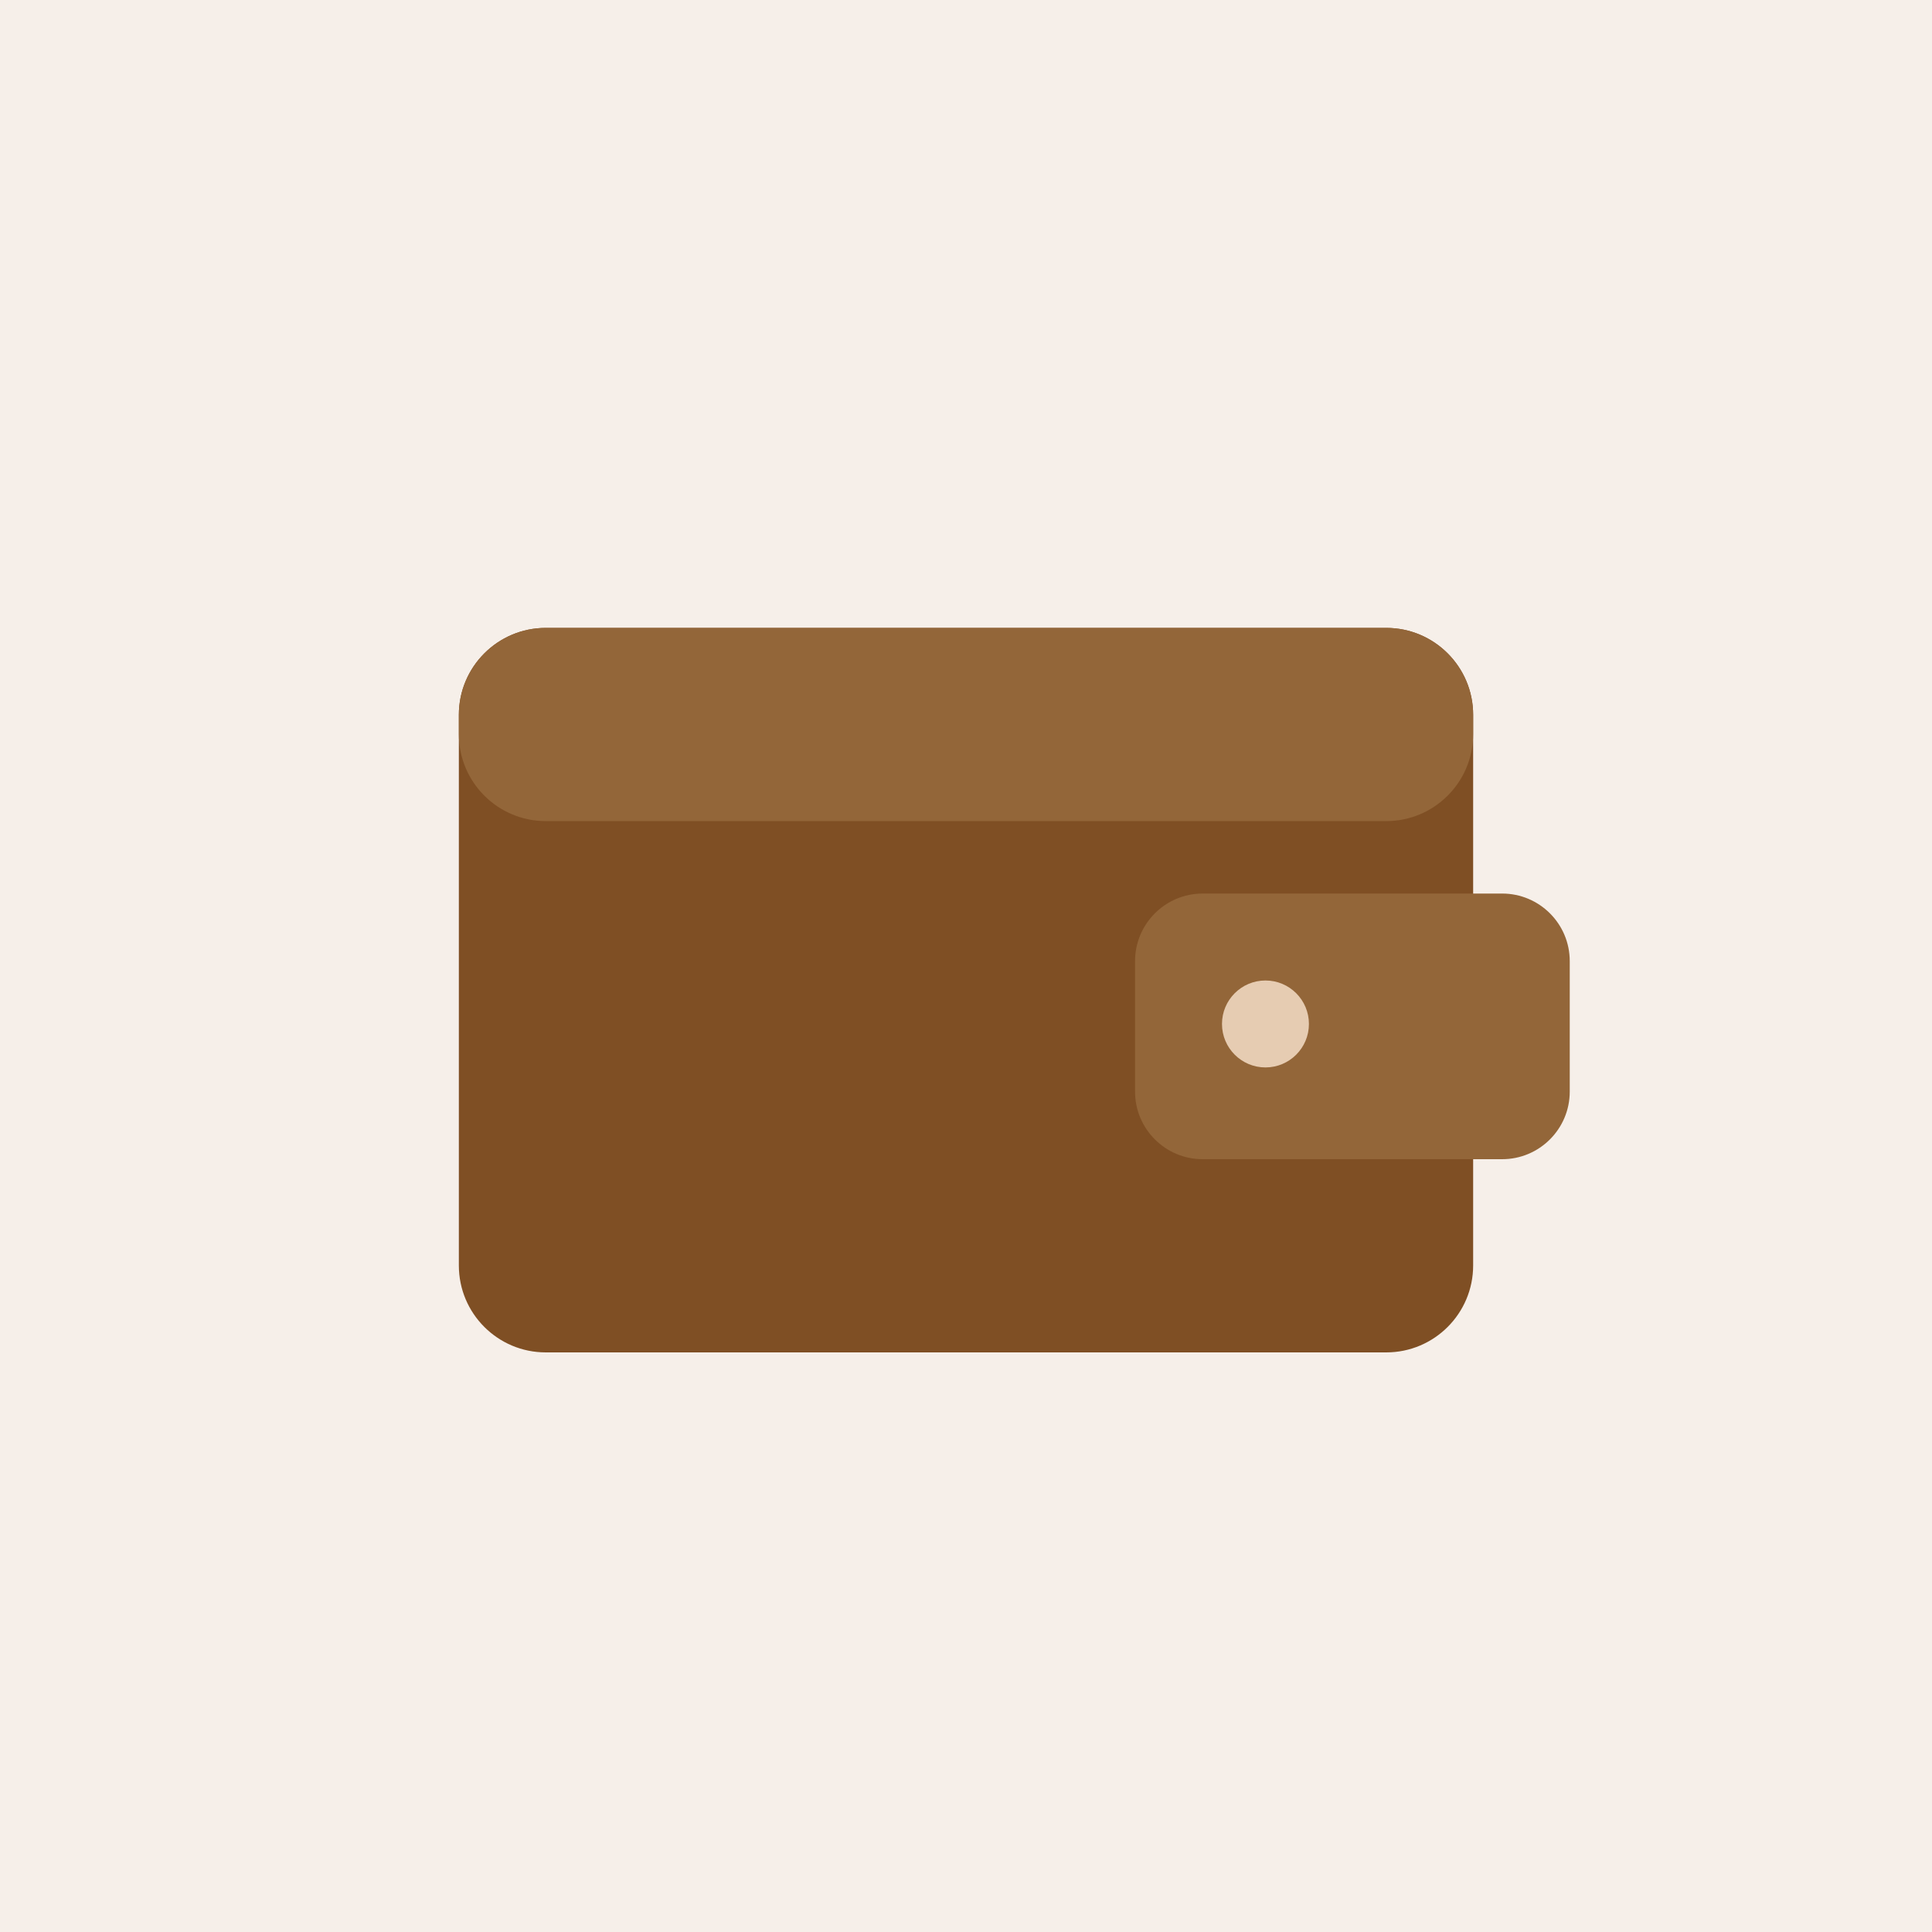
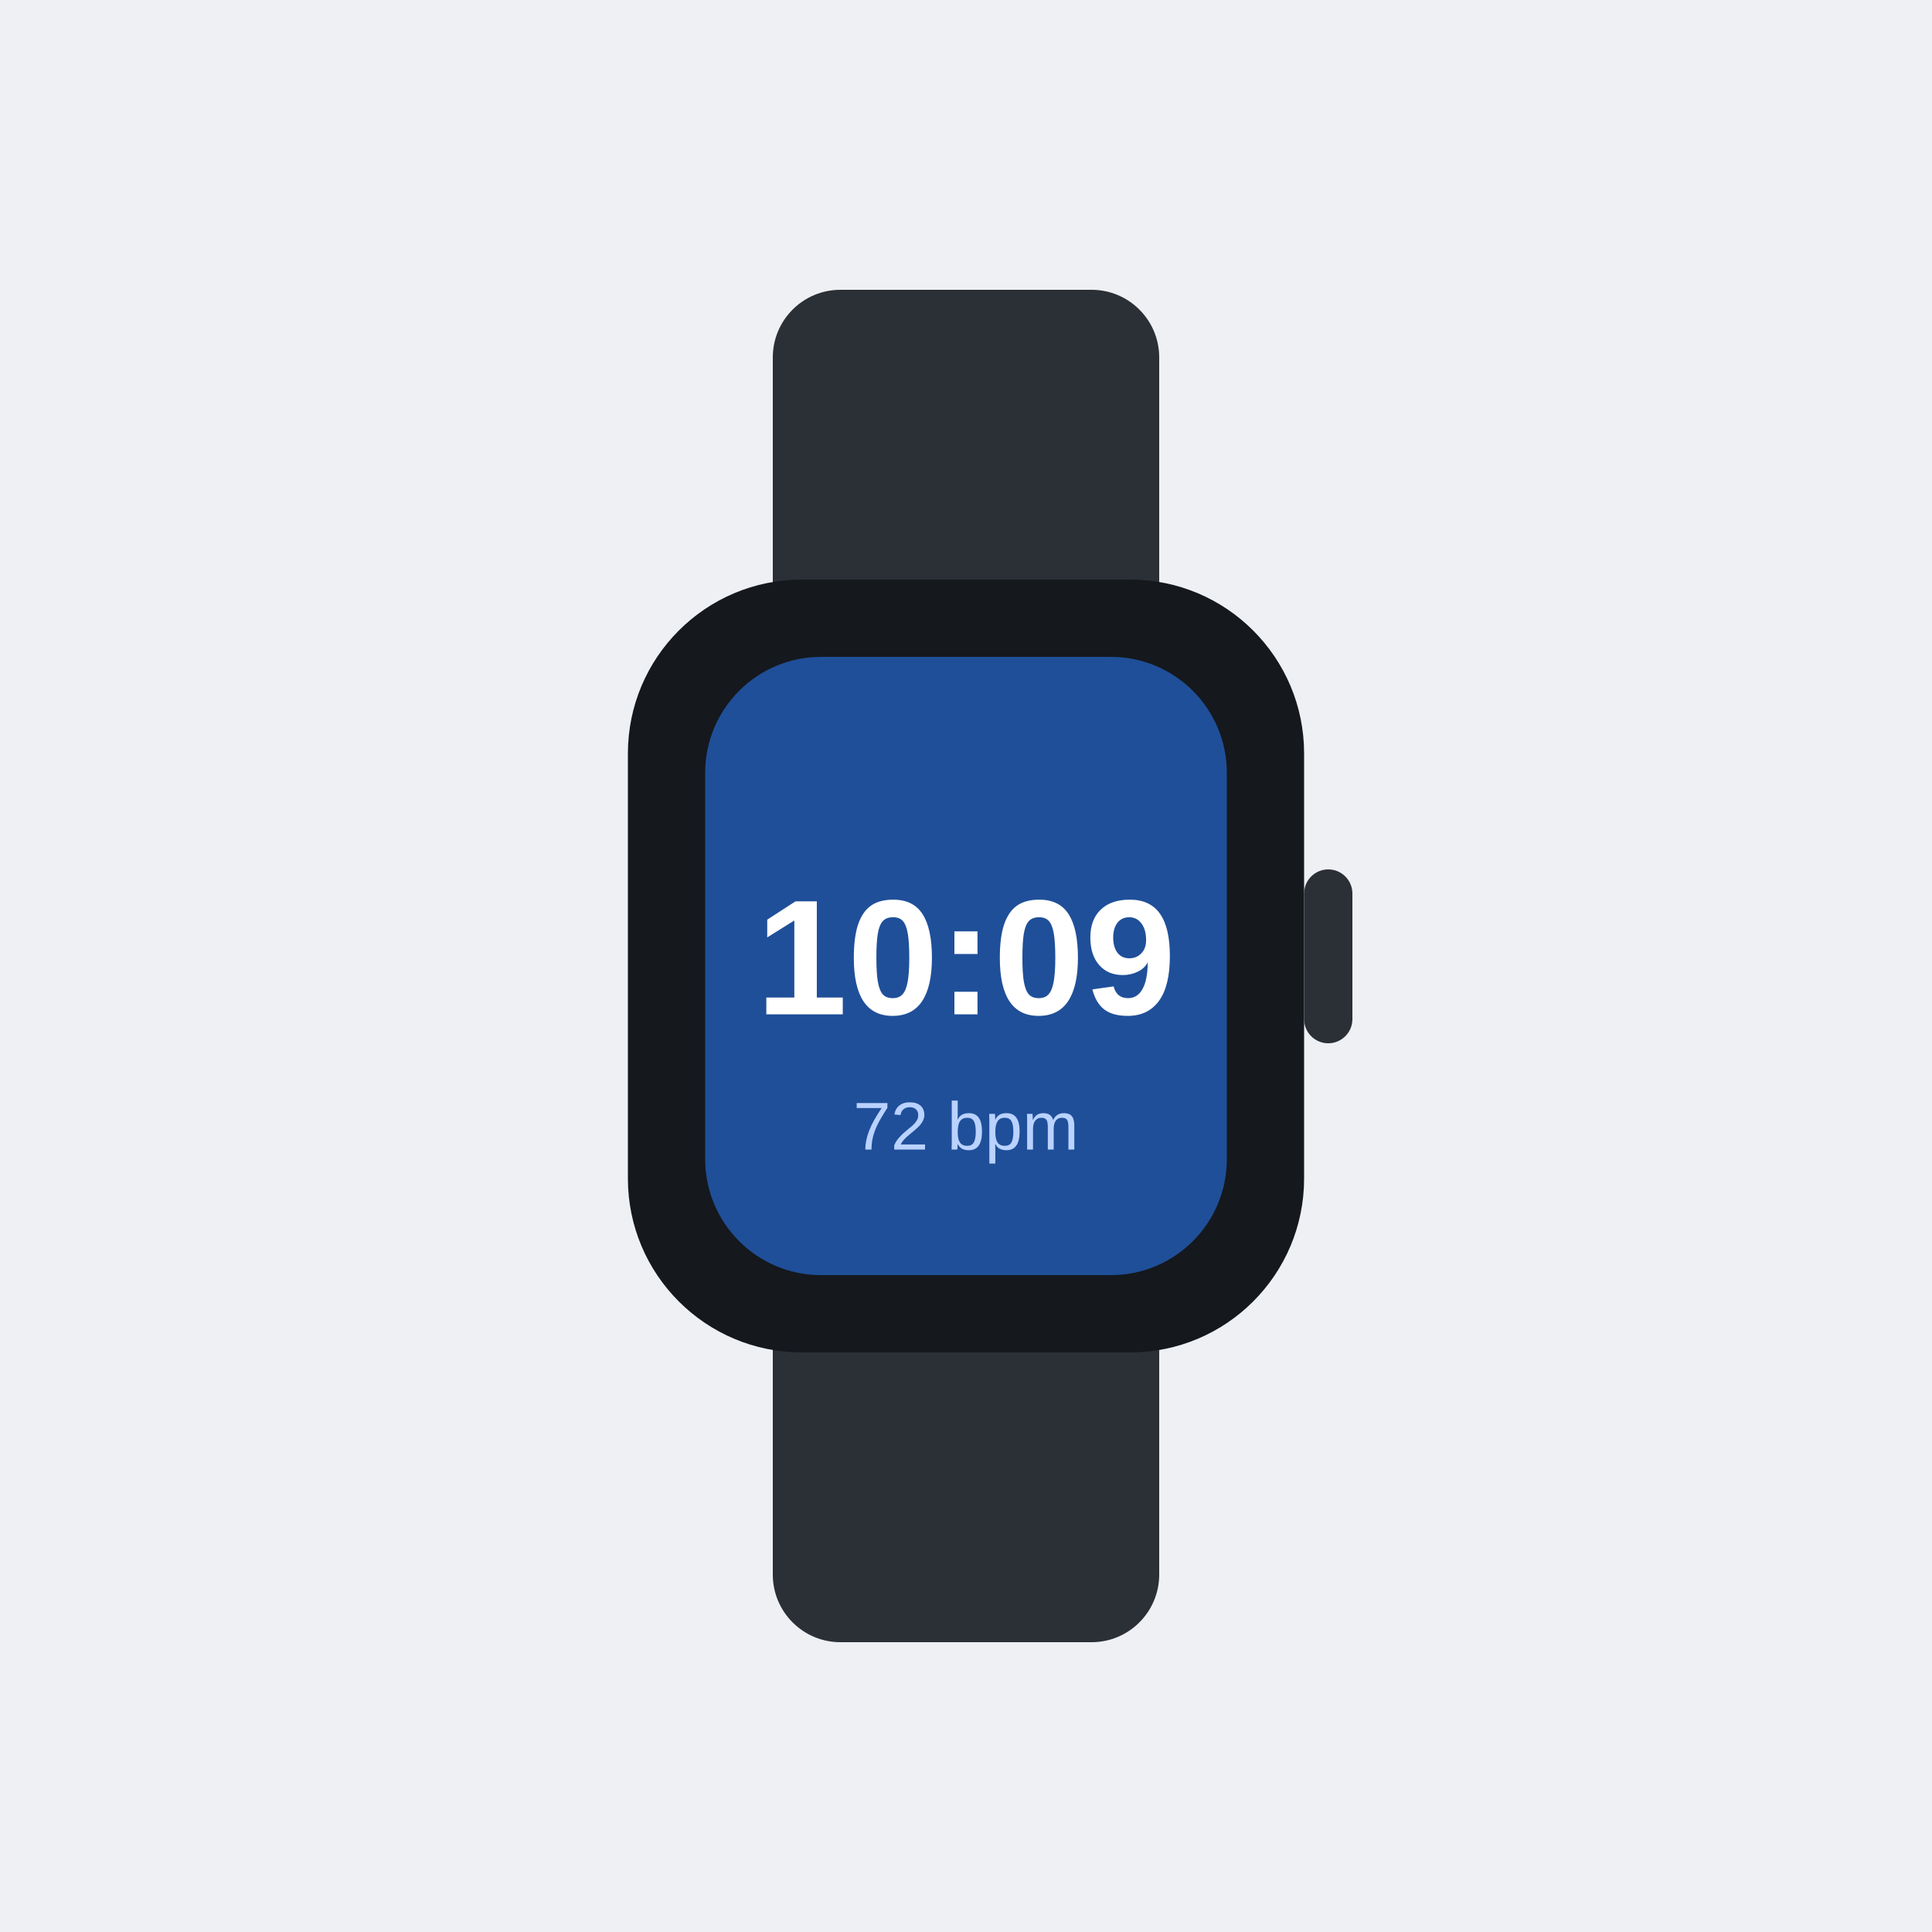
- <svg xmlns="http://www.w3.org/2000/svg" viewBox="0 0 400 400" role="img" aria-label="Brown leather wallet">
-   <rect width="400" height="400" fill="#f6efe9" />
-   <rect x="95" y="130" width="210" height="150" rx="18" fill="#7f4f24" />
-   <rect x="95" y="130" width="210" height="40" rx="18" fill="#936639" />
-   <rect x="235" y="185" width="90" height="55" rx="14" fill="#936639" />
-   <circle cx="262" cy="212" r="9" fill="#e6ccb2" />
+ <svg xmlns="http://www.w3.org/2000/svg" viewBox="0 0 400 400" role="img" aria-label="Black smartwatch with a blue screen">
+   <rect width="400" height="400" fill="#eef0f4" />
+   <rect x="160" y="60" width="80" height="90" rx="14" fill="#2b2f36" />
+   <rect x="160" y="250" width="80" height="90" rx="14" fill="#2b2f36" />
+   <rect x="130" y="120" width="140" height="160" rx="36" fill="#15181d" />
+   <rect x="146" y="136" width="108" height="128" rx="24" fill="#1f4f99" />
+   <text x="200" y="210" text-anchor="middle" font-family="Arial, sans-serif" font-size="34" font-weight="700" fill="#ffffff">10:09</text>
+   <text x="200" y="238" text-anchor="middle" font-family="Arial, sans-serif" font-size="14" fill="#b9d2ff">72 bpm</text>
+   <rect x="270" y="180" width="10" height="36" rx="5" fill="#2b2f36" />
</svg>
